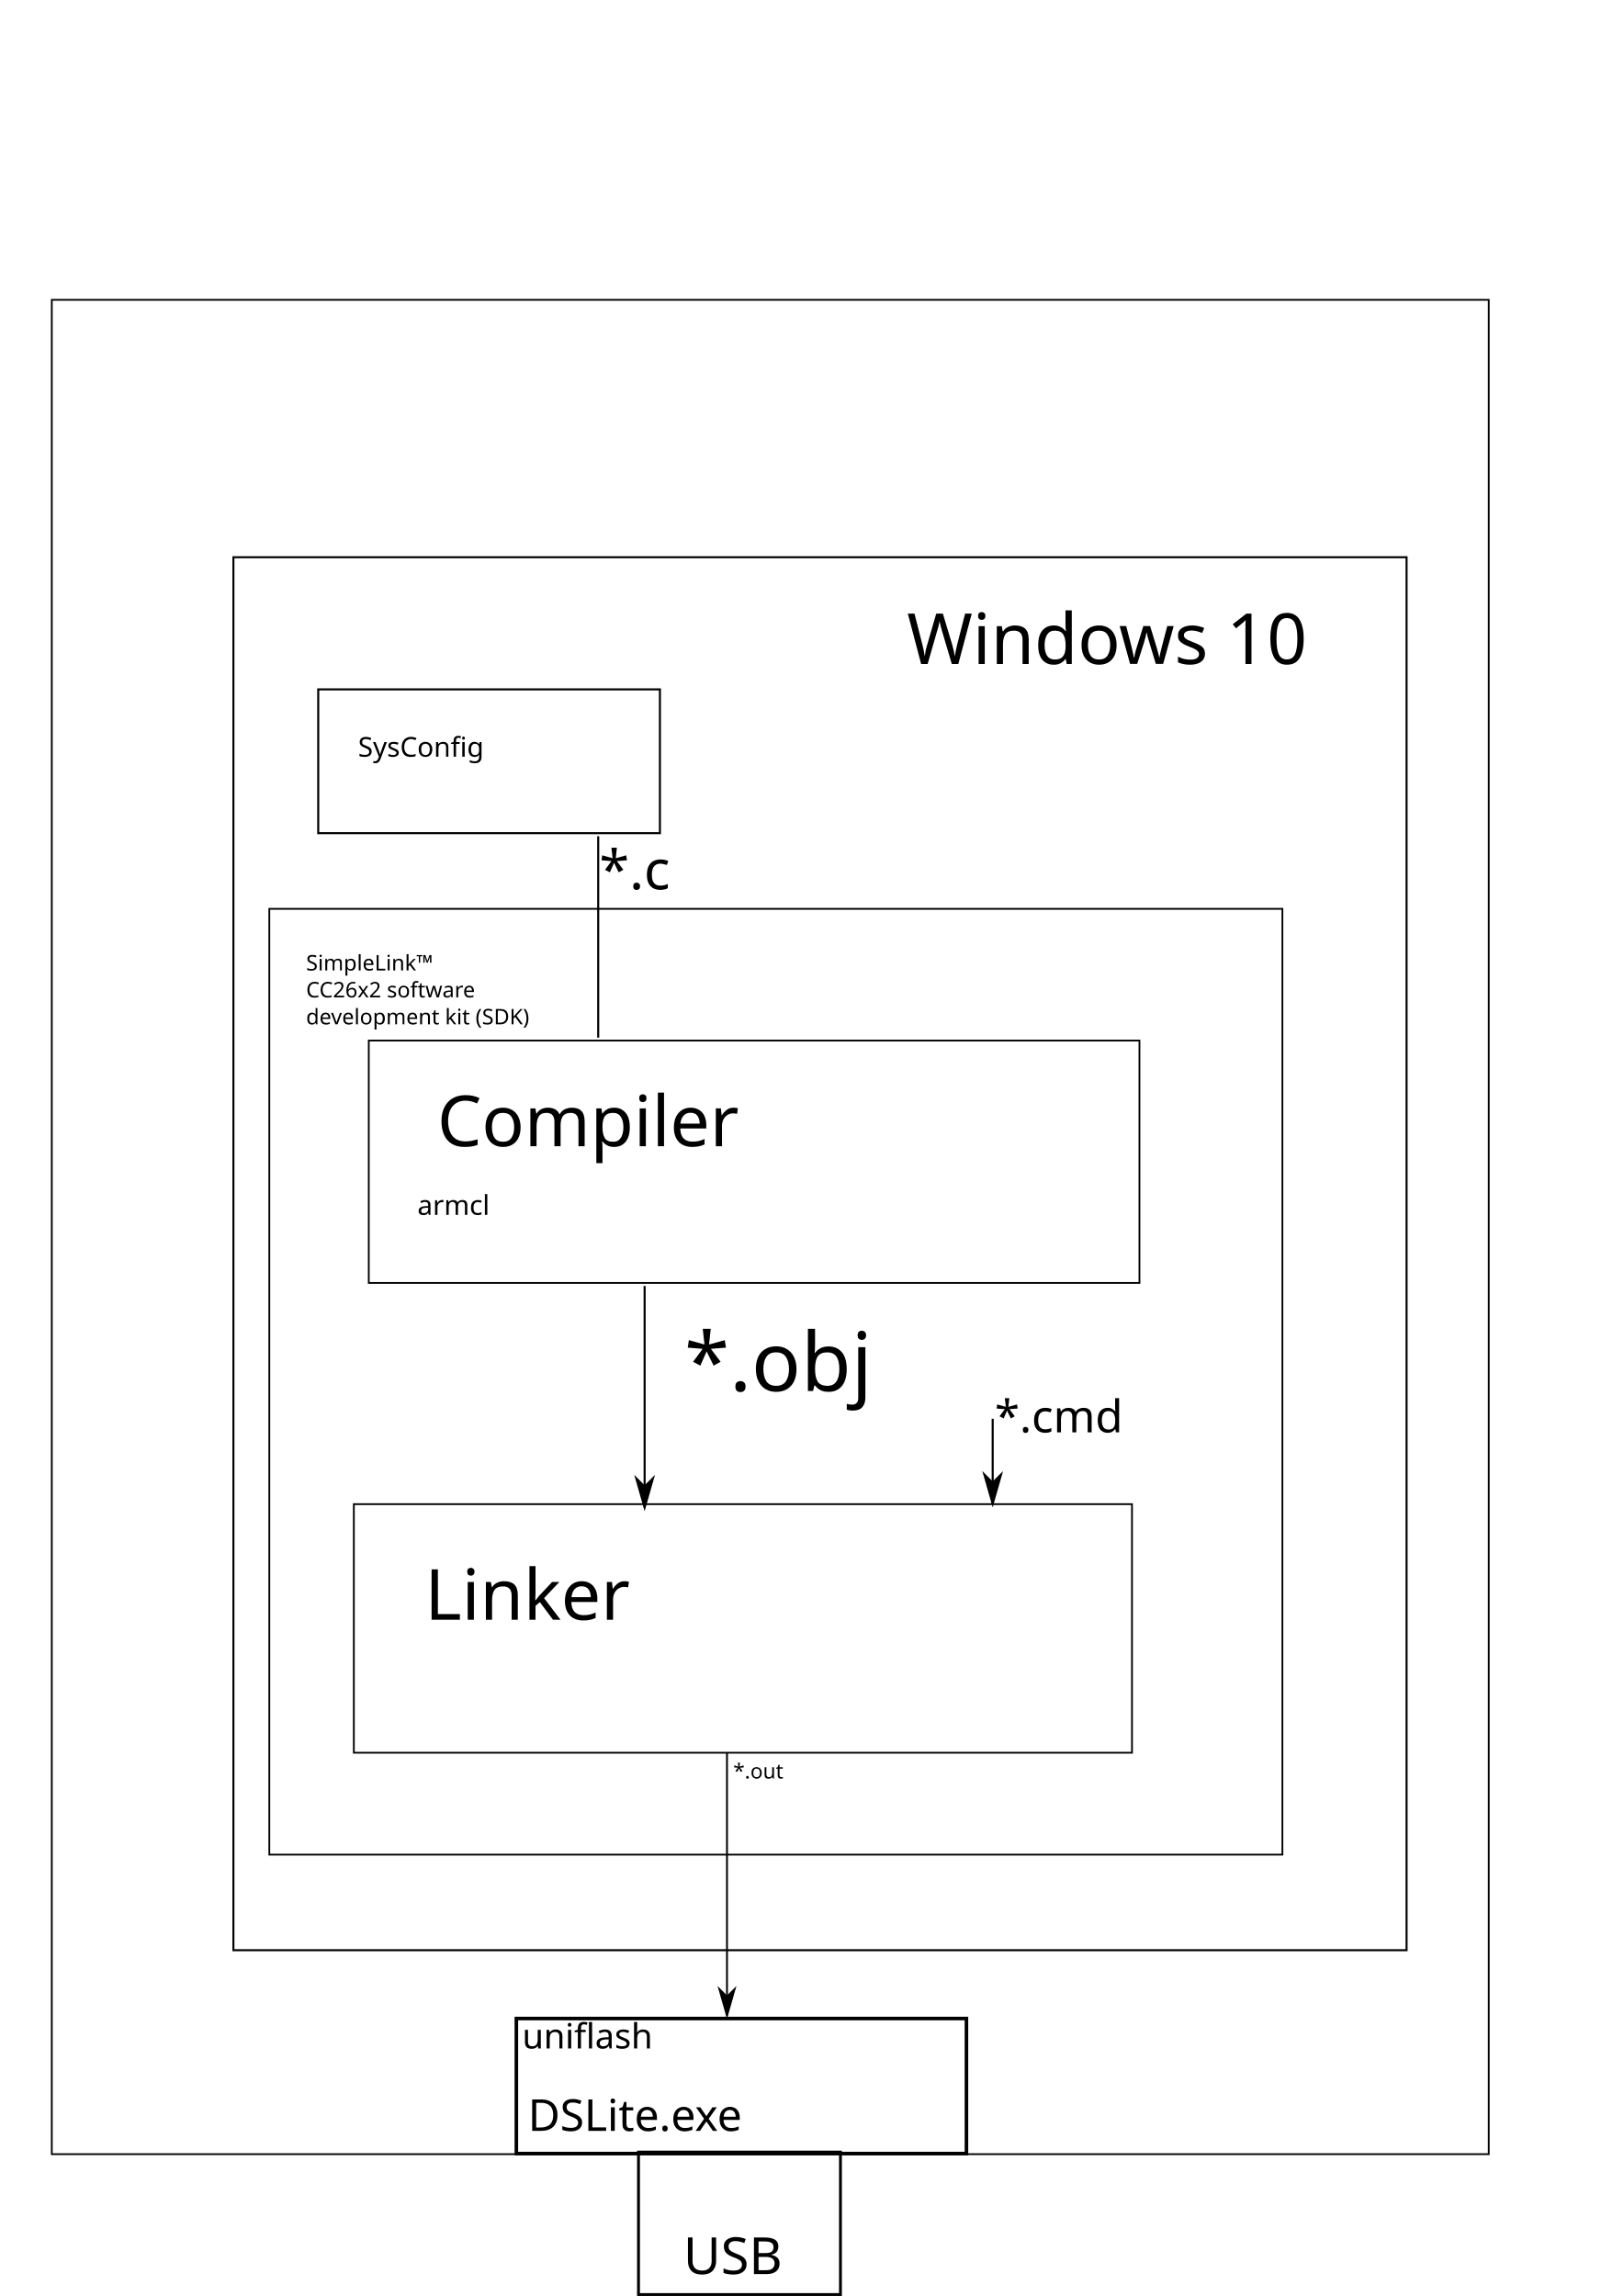
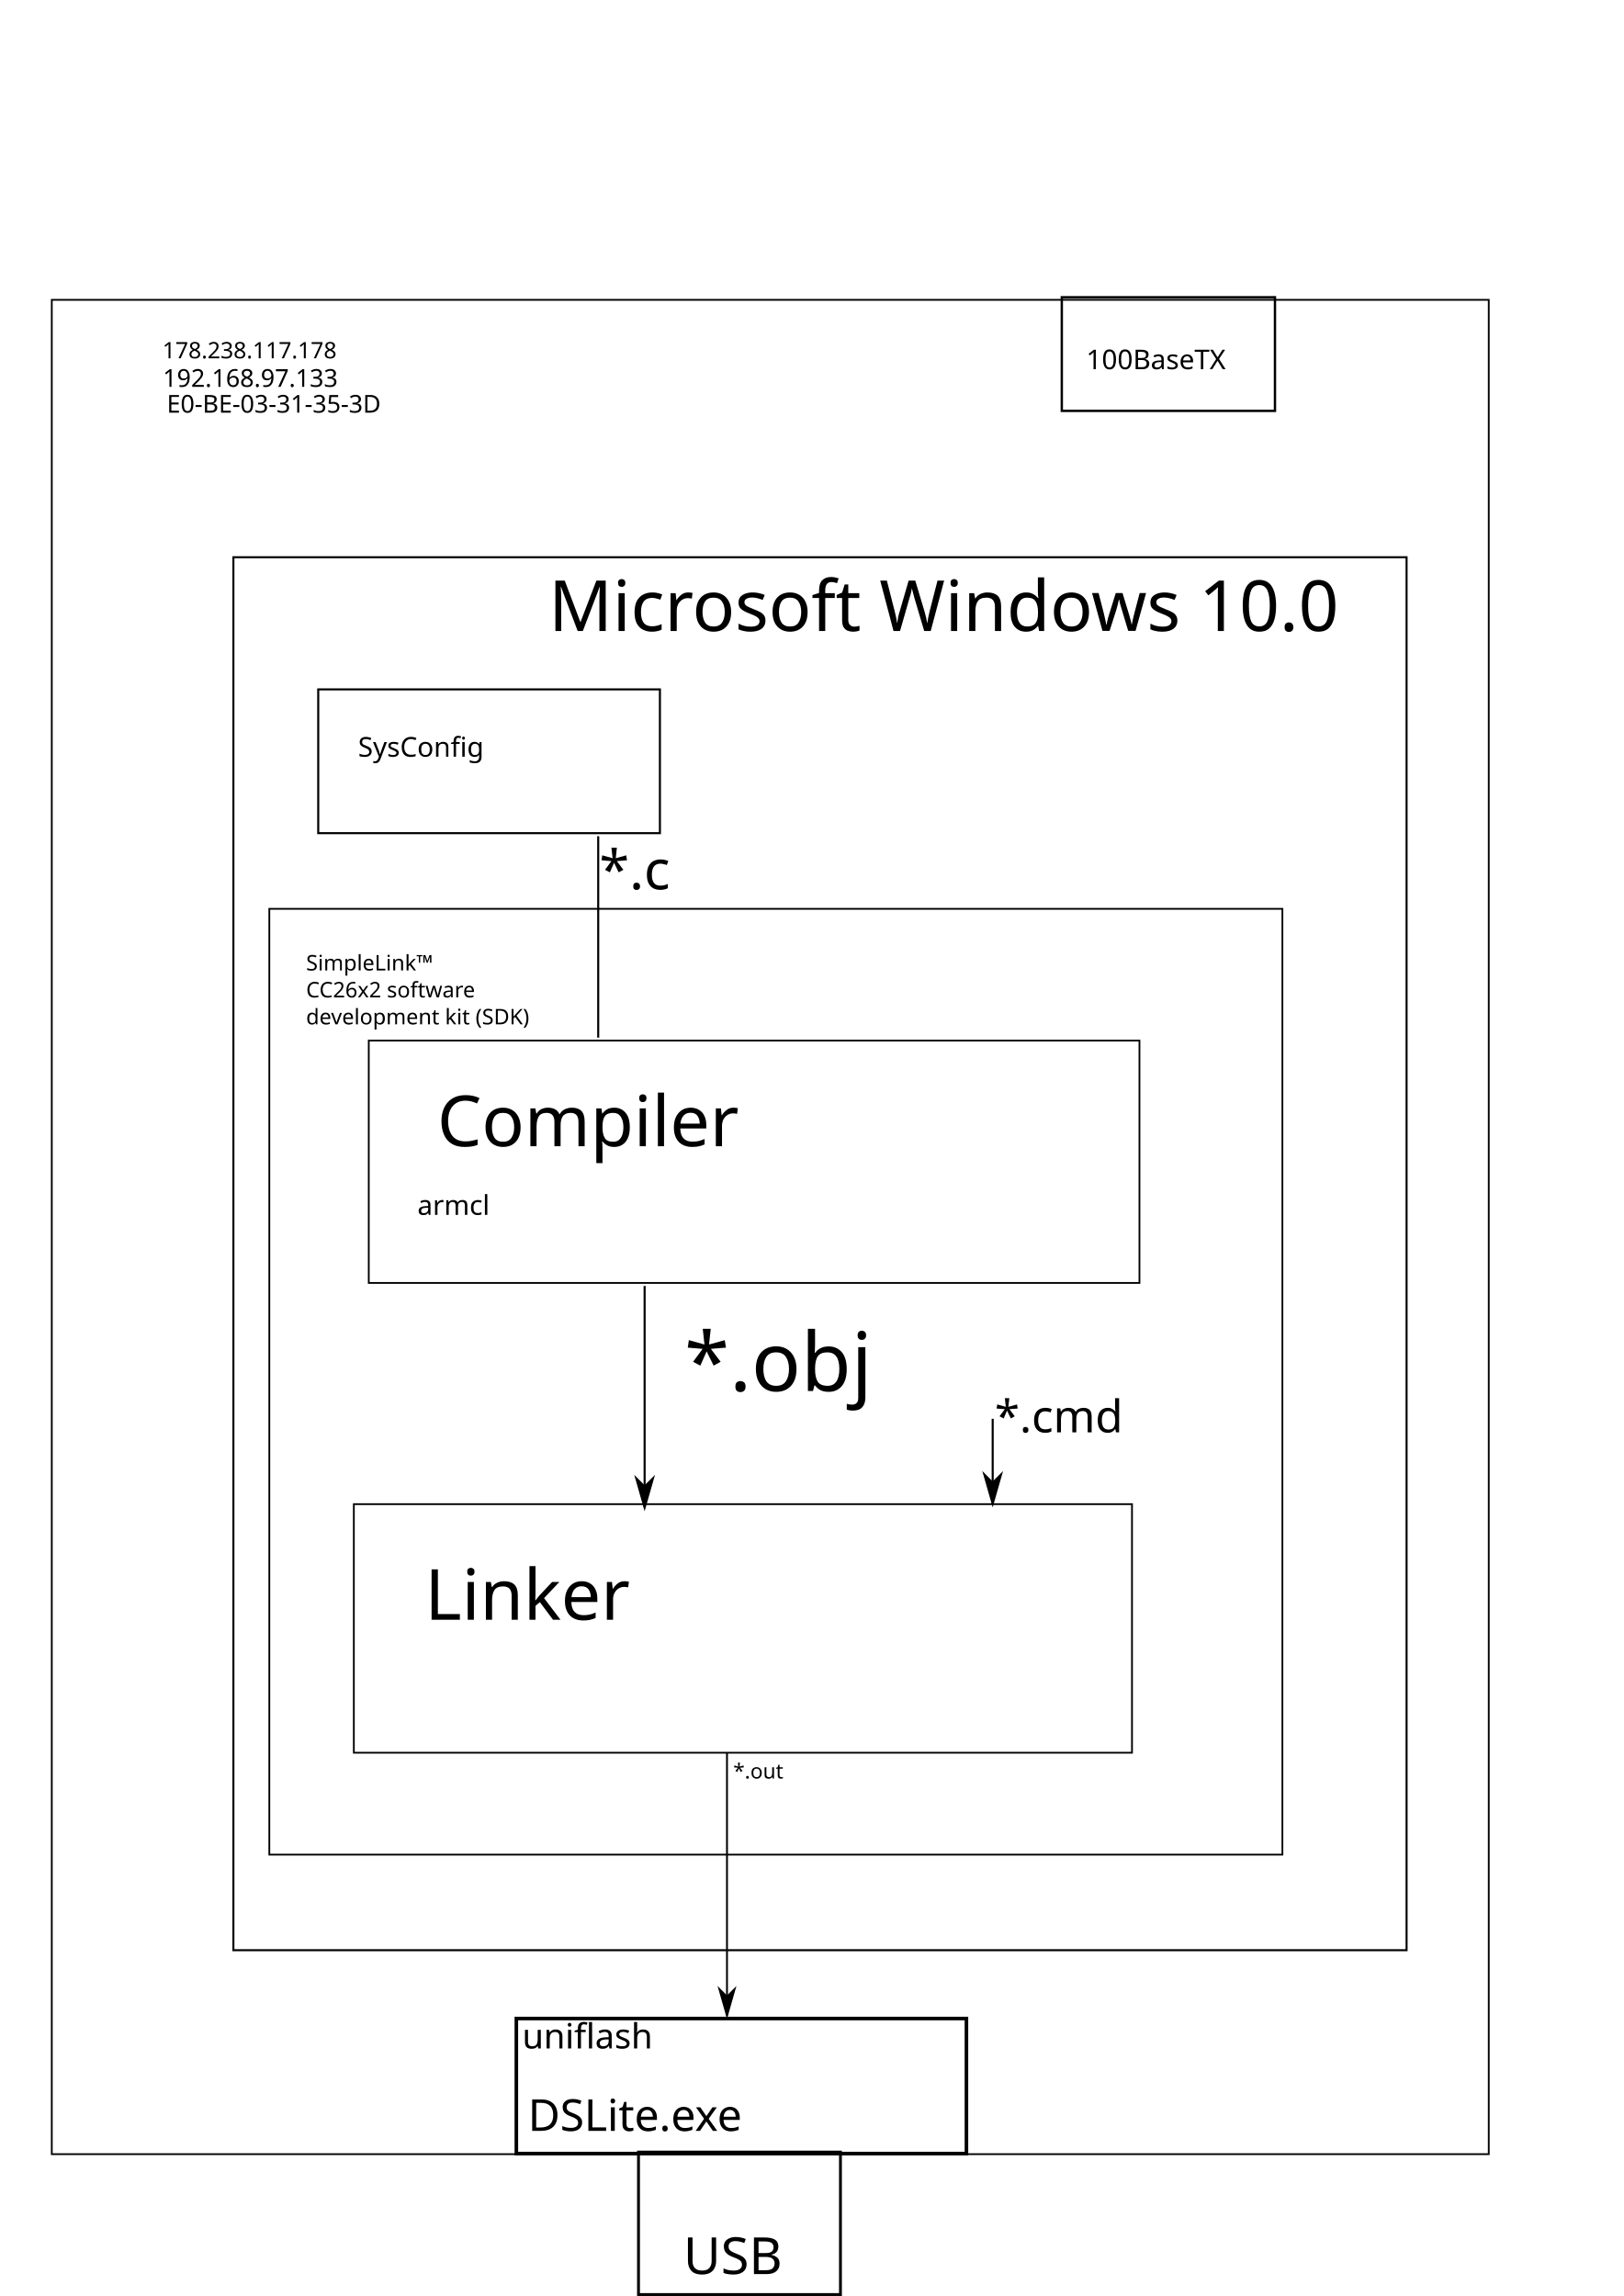
<svg xmlns="http://www.w3.org/2000/svg" width="210mm" height="297mm" viewBox="0 0 210 297" version="1.1" id="svg251068">
  <defs id="defs251065">
    <marker style="overflow:visible;" id="marker359531" refX="0.0" refY="0.0" orient="auto">
      <path transform="scale(0.8) rotate(180) translate(12.5,0)" style="fill-rule:evenodd;fill:context-stroke;stroke:context-stroke;stroke-width:1.0pt;" d="M 0.0,0.0 L 5.0,-5.0 L -12.5,0.0 L 5.0,5.0 L 0.0,0.0 z " id="path359529" />
    </marker>
    <marker style="overflow:visible;" id="Arrow1Lend" refX="0.0" refY="0.0" orient="auto">
      <path transform="scale(0.8) rotate(180) translate(12.5,0)" style="fill-rule:evenodd;fill:context-stroke;stroke:context-stroke;stroke-width:1.0pt;" d="M 0.0,0.0 L 5.0,-5.0 L -12.5,0.0 L 5.0,5.0 L 0.0,0.0 z " id="path298981" />
    </marker>
  </defs>
  <g id="layer1">
    <text xml:space="preserve" style="font-style:normal;font-weight:normal;font-size:2.788px;line-height:1.25;font-family:sans-serif;fill:#000000;fill-opacity:1;stroke:none;stroke-width:0.07" x="39.587" y="125.532" id="text254729">
      <tspan id="tspan254727" style="stroke-width:0.07" x="39.587" y="125.532">SimpleLink™ </tspan>
      <tspan style="stroke-width:0.07" x="39.587" y="129.018" id="tspan256861">CC26x2 software </tspan>
      <tspan style="stroke-width:0.07" x="39.587" y="132.503" id="tspan256863">development kit (SDK)</tspan>
    </text>
    <rect style="fill:none;stroke:#000000;stroke-width:0.228;stroke-opacity:1" id="rect259227" width="99.676" height="31.35" x="47.694" y="134.604" />
    <rect style="fill:none;stroke:#000000;stroke-width:0.228;stroke-opacity:1" id="rect259229" width="100.641" height="32.154" x="45.764" y="194.57" />
    <text xml:space="preserve" style="font-style:normal;font-weight:normal;font-size:9.12px;line-height:1.25;font-family:sans-serif;fill:#000000;fill-opacity:1;stroke:none;stroke-width:0.228" x="56.536" y="148.269" id="text260245">
      <tspan id="tspan260243" style="stroke-width:0.228" x="56.536" y="148.269">Compiler</tspan>
    </text>
    <text xml:space="preserve" style="font-style:normal;font-weight:normal;font-size:9.12px;line-height:1.25;font-family:sans-serif;fill:#000000;fill-opacity:1;stroke:none;stroke-width:0.228" x="54.928" y="209.522" id="text260579">
      <tspan id="tspan260577" style="stroke-width:0.228" x="54.928" y="209.522">Linker</tspan>
    </text>
    <rect style="fill:none;stroke:#000000;stroke-width:0.228;stroke-opacity:1" id="rect261515" width="131.026" height="122.345" x="34.832" y="117.562" />
    <rect style="fill:none;stroke:#000000;stroke-width:0.262;stroke-opacity:1" id="rect261517" width="151.731" height="180.187" x="30.187" y="72.082" />
-     <text xml:space="preserve" style="font-style:normal;font-weight:normal;font-size:9.12px;line-height:1.25;font-family:sans-serif;fill:#000000;fill-opacity:1;stroke:none;stroke-width:0.228" x="117.306" y="85.891" id="text262269">
-       <tspan id="tspan262267" style="stroke-width:0.228" x="117.306" y="85.891">Windows 10</tspan>
+     <text xml:space="preserve" style="font-style:normal;font-weight:normal;font-size:9.12px;line-height:1.25;font-family:sans-serif;fill:#000000;fill-opacity:1;stroke:none;stroke-width:0.228" x="70.947" y="70.22" id="text262269">
+       <tspan id="tspan262267" style="stroke-width:0.228" x="70.947" y="70.22" />
+       <tspan style="stroke-width:0.228" x="70.947" y="81.62" id="tspan6485">Microsoft Windows 10.0</tspan>
    </text>
    <rect style="fill:none;stroke:#000000;stroke-width:0.228;stroke-opacity:1" id="rect265493" width="185.848" height="239.866" x="6.698" y="38.786" />
    <rect style="fill:#ffdcd9;fill-opacity:1;stroke:#df0000;stroke-width:0.255;stroke-opacity:1" id="rect265625" width="156.428" height="108.551" x="49.519" y="372.382" />
    <text xml:space="preserve" style="font-style:normal;font-weight:normal;font-size:7.448px;line-height:1.25;font-family:sans-serif;fill:#000000;fill-opacity:1;stroke:none;stroke-width:0.186" x="118.006" y="381.571" id="text267679">
      <tspan id="tspan267677" style="stroke-width:0.186" x="118.006" y="381.571">LAUNCHXL-CC26X2R1</tspan>
    </text>
    <text xml:space="preserve" style="font-style:normal;font-weight:normal;font-size:10.583px;line-height:1.25;font-family:sans-serif;fill:#000000;fill-opacity:1;stroke:none;stroke-width:0.265" x="64.716" y="444.476" id="text269381">
      <tspan id="tspan269379" style="stroke-width:0.265" x="64.716" y="444.476">CC2652R1F</tspan>
    </text>
    <text xml:space="preserve" style="font-style:normal;font-weight:normal;font-size:2.697px;line-height:1.25;font-family:sans-serif;fill:#000000;fill-opacity:1;stroke:none;stroke-width:0.067" x="94.83" y="230.056" id="text283204">
      <tspan id="tspan283202" style="stroke-width:0.067" x="94.83" y="230.056">*.out</tspan>
    </text>
    <path style="fill:none;stroke:#000000;stroke-width:0.241px;stroke-linecap:butt;stroke-linejoin:miter;stroke-opacity:1;marker-end:url(#Arrow1Lend)" d="m 94.025,226.721 v 33.987" id="path284679" />
    <text xml:space="preserve" style="font-style:normal;font-weight:normal;font-size:3.528px;line-height:1.25;font-family:sans-serif;fill:#000000;fill-opacity:1;stroke:none;stroke-width:0.265" x="53.987" y="157.145" id="text292893">
      <tspan id="tspan292891" style="font-size:3.528px;stroke-width:0.265" x="53.987" y="157.145">armcl</tspan>
    </text>
    <text xml:space="preserve" style="font-style:normal;font-weight:normal;font-size:10.583px;line-height:1.25;font-family:sans-serif;fill:#000000;fill-opacity:1;stroke:none;stroke-width:0.265" x="88.516" y="179.934" id="text297079">
      <tspan id="tspan297077" style="stroke-width:0.265" x="88.516" y="179.934">*.obj</tspan>
    </text>
    <path style="fill:none;stroke:#000000;stroke-width:0.265px;stroke-linecap:butt;stroke-linejoin:miter;stroke-opacity:1;marker-end:url(#Arrow1Lend)" d="m 83.371,166.346 v 28.626" id="path298896" />
    <text xml:space="preserve" style="font-style:normal;font-weight:normal;font-size:5.817px;line-height:1.25;font-family:sans-serif;fill:#000000;fill-opacity:1;stroke:none;stroke-width:0.145" x="128.663" y="185.283" id="text357424">
      <tspan id="tspan357422" style="stroke-width:0.145" x="128.663" y="185.283">*.cmd</tspan>
    </text>
    <path style="fill:none;stroke:#000000;stroke-width:0.265px;stroke-linecap:butt;stroke-linejoin:miter;stroke-opacity:1;marker-end:url(#marker359531)" d="m 128.388,183.529 v 10.949" id="path359527" />
    <text xml:space="preserve" style="font-style:normal;font-weight:normal;font-size:10.583px;line-height:1.25;font-family:sans-serif;fill:#000000;fill-opacity:1;stroke:none;stroke-width:0.265" x="236.658" y="180.461" id="text367988">
      <tspan id="tspan367986" style="stroke-width:0.265" x="236.658" y="180.461">dbgjtag</tspan>
    </text>
    <text xml:space="preserve" style="font-style:normal;font-weight:normal;font-size:10.583px;line-height:1.25;font-family:sans-serif;fill:#000000;fill-opacity:1;stroke:none;stroke-width:0.265" x="234.69" y="251.853" id="text395364">
      <tspan id="tspan395362" style="stroke-width:0.265" x="234.69" y="251.853">xs.exe</tspan>
    </text>
    <text xml:space="preserve" style="font-style:normal;font-weight:normal;font-size:10.583px;line-height:1.25;font-family:sans-serif;fill:#000000;fill-opacity:1;stroke:none;stroke-width:0.265" x="242.525" y="217.153" id="text396280">
      <tspan id="tspan396278" style="stroke-width:0.265" x="242.525" y="217.153">gmake.exe</tspan>
    </text>
    <rect style="fill:none;stroke:#000000;stroke-width:0.265" id="rect7491" width="44.192" height="18.6" x="41.158" y="89.175" />
    <text xml:space="preserve" style="font-style:normal;font-weight:normal;font-size:3.528px;line-height:1.25;font-family:sans-serif;fill:#000000;fill-opacity:1;stroke:none;stroke-width:0.265" x="46.303" y="97.882" id="text8243">
      <tspan id="tspan8241" style="font-size:3.528px;stroke-width:0.265" x="46.303" y="97.882">SysConfig </tspan>
    </text>
    <path style="fill:none;stroke:#000000;stroke-width:0.265px;stroke-linecap:butt;stroke-linejoin:miter;stroke-opacity:1" d="m 77.369,108.171 v 26.053" id="path10464" />
    <text xml:space="preserve" style="font-style:normal;font-weight:normal;font-size:7.056px;line-height:1.25;font-family:sans-serif;fill:#000000;fill-opacity:1;stroke:none;stroke-width:0.265" x="77.501" y="115.031" id="text11138">
      <tspan id="tspan11136" style="font-size:7.056px;stroke-width:0.265" x="77.501" y="115.031">*.c</tspan>
    </text>
    <text xml:space="preserve" style="font-style:normal;font-weight:normal;font-size:4.493px;line-height:1.25;font-family:sans-serif;fill:#000000;fill-opacity:1;stroke:none;stroke-width:0.112" x="67.541" y="264.979" id="text1367">
      <tspan id="tspan1365" style="stroke-width:0.112" x="67.541" y="264.979">uniflash</tspan>
    </text>
    <rect style="fill:none;stroke:#000000;stroke-width:0.462" id="rect2197" width="58.211" height="17.467" x="66.782" y="261.107" />
    <rect style="fill:none;stroke:#000000;stroke-width:0.369" id="rect2356" width="26.119" height="18.428" x="82.58" y="278.383" />
    <path style="fill:none;stroke:#000000;stroke-width:0.265px;stroke-linecap:butt;stroke-linejoin:miter;stroke-opacity:1" d="m 96.035,298.131 v 74.137" id="path2393" />
    <text xml:space="preserve" style="font-style:normal;font-weight:normal;font-size:10.583px;line-height:1.25;font-family:sans-serif;fill:#000000;fill-opacity:1;stroke:none;stroke-width:0.265" x="-339.433" y="107.283" id="text3541" transform="rotate(-90)">
      <tspan id="tspan3539" style="stroke-width:0.265" x="-339.433" y="107.283">USB</tspan>
    </text>
    <text xml:space="preserve" style="font-style:normal;font-weight:normal;font-size:6.632px;line-height:1.25;font-family:sans-serif;fill:#000000;fill-opacity:1;stroke:none;stroke-width:0.166" x="88.383" y="294.165" id="text3541-2">
      <tspan id="tspan3539-2" style="stroke-width:0.166" x="88.383" y="294.165">USB</tspan>
    </text>
    <text xml:space="preserve" style="font-style:normal;font-weight:normal;font-size:6.632px;line-height:1.25;font-family:sans-serif;fill:#000000;fill-opacity:1;stroke:none;stroke-width:0.166" x="89.307" y="379.223" id="text3541-2-5">
      <tspan id="tspan3539-2-4" style="stroke-width:0.166" x="89.307" y="379.223">USB</tspan>
    </text>
    <text xml:space="preserve" style="font-style:normal;font-weight:normal;font-size:5.681px;line-height:1.25;font-family:sans-serif;fill:#000000;fill-opacity:1;stroke:none;stroke-width:0.142" x="68.284" y="275.638" id="text6855">
      <tspan id="tspan6853" style="stroke-width:0.142" x="68.284" y="275.638">DSLite.exe</tspan>
    </text>
    <path style="fill:none;stroke:#000000;stroke-width:0.265px;stroke-linecap:butt;stroke-linejoin:miter;stroke-opacity:1" d="m 103.027,411.447 v 15.83" id="path8124" />
    <path style="fill:none;stroke:#000000;stroke-width:0.265px;stroke-linecap:butt;stroke-linejoin:miter;stroke-opacity:1" d="m 101.839,401.817 v -20.315" id="path8126" />
    <text xml:space="preserve" style="font-style:normal;font-weight:normal;font-size:4.898px;line-height:1.25;font-family:sans-serif;fill:#000000;fill-opacity:1;stroke:none;stroke-width:0.122" x="89.759" y="420.76" id="text9486">
      <tspan id="tspan9484" style="stroke-width:0.122" x="89.759" y="420.76">JTAG</tspan>
    </text>
    <text xml:space="preserve" style="font-style:normal;font-weight:normal;font-size:4.038px;line-height:1.25;font-family:sans-serif;fill:#000000;fill-opacity:1;stroke:none;stroke-width:0.101" x="91.75" y="391.493" id="text10900">
      <tspan id="tspan10898" style="stroke-width:0.101" x="91.75" y="391.493">USB</tspan>
    </text>
    <text xml:space="preserve" style="font-style:normal;font-weight:normal;font-size:2.484px;line-height:1.25;font-family:sans-serif;fill:#000000;fill-opacity:1;stroke:none;stroke-width:0.621" x="81.106" y="405.142" id="text22511">
      <tspan id="tspan22509" style="font-size:2.484px;stroke-width:0.621" x="81.106" y="405.142">TM4C1294NCPDTT3R</tspan>
    </text>
    <rect style="fill:none;stroke:#000000;stroke-width:0.265;stroke-opacity:1" id="rect270167" width="84.697" height="28.73" x="56.507" y="427.686" />
    <rect style="fill:none;stroke:#000000;stroke-width:0.265" id="rect2358" width="35.617" height="8.706" x="76.248" y="372.532" />
    <rect style="fill:none;stroke:#000000;stroke-width:0.369" id="rect8009" width="31.921" height="9.608" x="78.297" y="401.764" />
+     <text xml:space="preserve" style="font-style:normal;font-weight:normal;font-size:3.191px;line-height:1.25;font-family:sans-serif;fill:#000000;fill-opacity:1;stroke:none;stroke-width:0.08" x="21.055" y="50.04" id="text1522">
+       <tspan id="tspan1520" style="stroke-width:0.08" x="21.055" y="50.04">192.168.97.133</tspan>
+     </text>
+     <text xml:space="preserve" style="font-style:normal;font-weight:normal;font-size:3.191px;line-height:1.25;font-family:sans-serif;fill:#000000;fill-opacity:1;stroke:none;stroke-width:0.08" x="21.572" y="53.381" id="text2648">
+       <tspan id="tspan2646" style="stroke-width:0.08" x="21.572" y="53.381">E0-BE-03-31-35-3D</tspan>
+     </text>
+     <text xml:space="preserve" style="font-style:normal;font-weight:normal;font-size:2.939px;line-height:1.25;font-family:sans-serif;fill:#000000;fill-opacity:1;stroke:none;stroke-width:0.073" x="20.999" y="42.675" id="text5599">
+       <tspan id="tspan5597" style="stroke-width:0.073" x="20.999" y="42.675" />
+       <tspan style="stroke-width:0.073" x="20.999" y="46.348" id="tspan5601">178.238.117.178</tspan>
+     </text>
+     <rect style="fill:none;stroke:#000000;stroke-width:0.305" id="rect8022" width="27.57" height="14.698" x="137.327" y="38.451" />
+     <text xml:space="preserve" style="font-style:normal;font-weight:normal;font-size:3.528px;line-height:1.25;font-family:sans-serif;fill:#000000;fill-opacity:1;stroke:none;stroke-width:0.265" x="140.478" y="47.759" id="text9302">
+       <tspan id="tspan9300" style="font-size:3.528px;stroke-width:0.265" x="140.478" y="47.759">100BaseTX</tspan>
+     </text>
+     <text xml:space="preserve" style="font-style:normal;font-weight:normal;font-size:10.583px;line-height:1.25;font-family:sans-serif;fill:#000000;fill-opacity:1;stroke:none;stroke-width:0.265" x="251.48" y="117.158" id="text13942">
+       <tspan id="tspan13940" style="stroke-width:0.265" x="251.48" y="117.158">1728×972, 24 бита</tspan>
+     </text>
+     <rect style="fill:none;stroke:#000000;stroke-width:0.265" id="rect14284" width="161.186" height="55.967" x="229.093" y="93.279" />
+     <rect style="fill:none;stroke:#000000;stroke-width:0.265" id="rect14284-8" width="161.186" height="55.967" x="227.563" y="15.813" />
  </g>
</svg>
